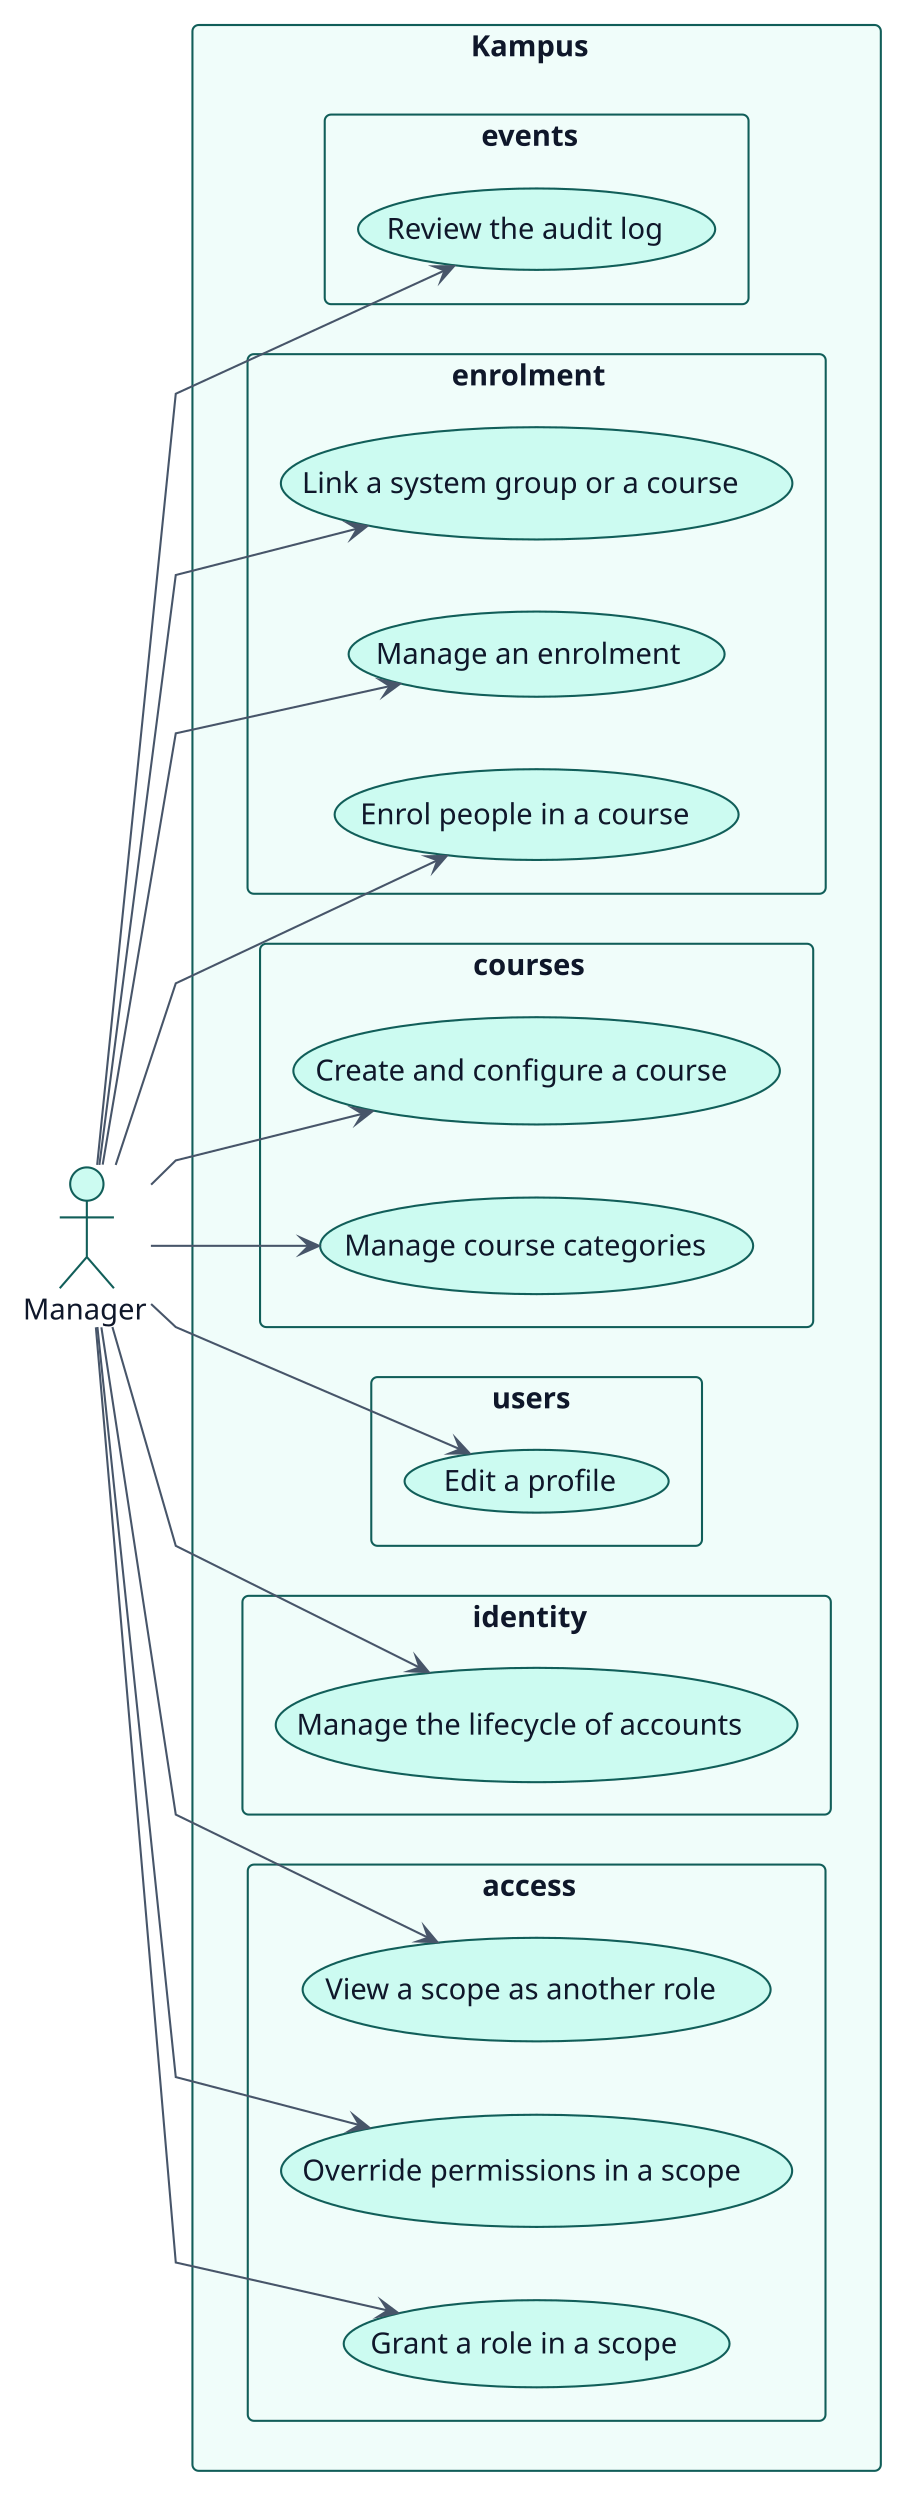
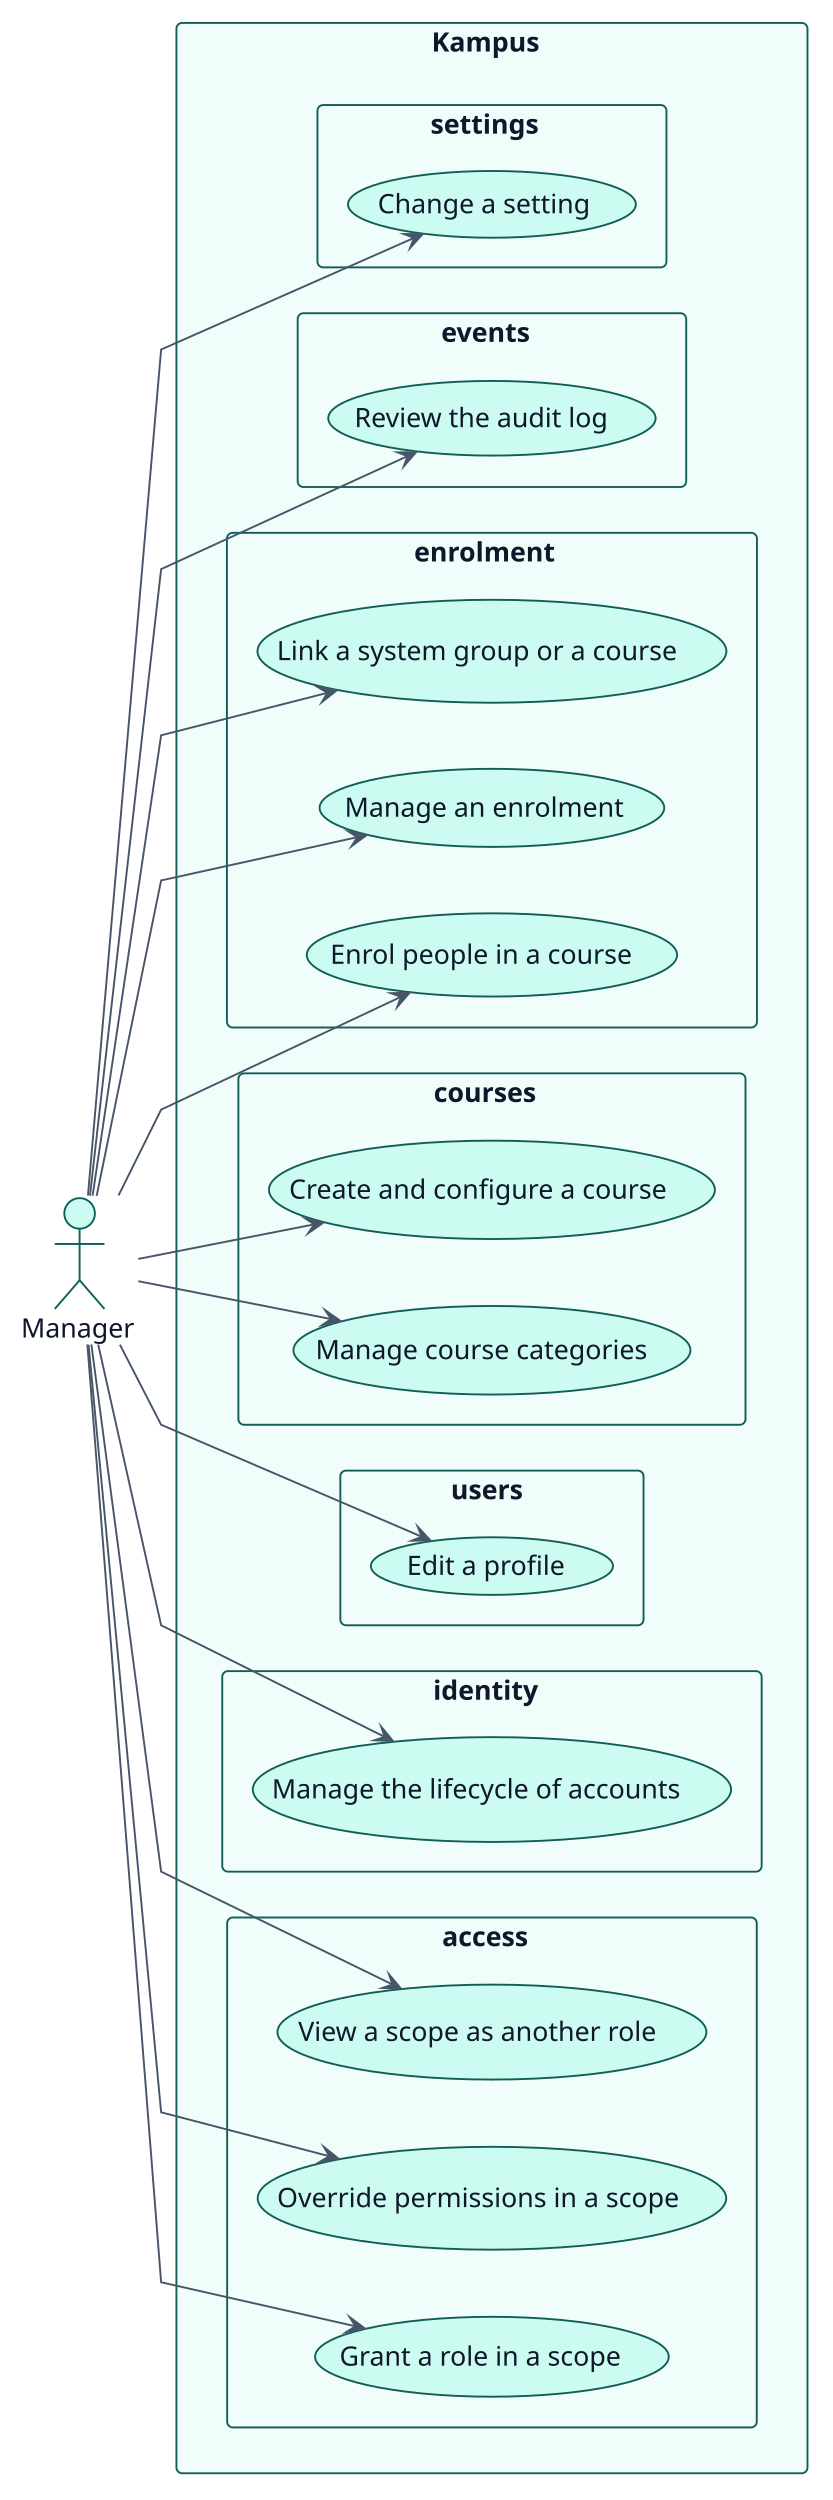
- <svg xmlns="http://www.w3.org/2000/svg" version="1.1" data-diagram-type="DESCRIPTION" style="width:436px;height:1200px;background:#FFFFFF;" width="436px" height="1200px" viewBox="0 0 436 1200" zoomAndPan="magnify" preserveAspectRatio="none" contentStyleType="text/css">
+ <svg xmlns="http://www.w3.org/2000/svg" version="1.1" data-diagram-type="DESCRIPTION" style="width:436px;height:1309px;background:#FFFFFF;" width="436px" height="1309px" viewBox="0 0 436 1309" zoomAndPan="magnify" preserveAspectRatio="none" contentStyleType="text/css">
  <defs />
  <g font-family="sans-serif" lengthAdjust="spacing">
    <g class="cluster" data-qualified-name="Kampus" id="ent0002" data-source-line="111">
-       <rect x="92.37" y="12" width="330.43" height="1174" fill="#F0FDFA" style="stroke:#115E59;stroke-width:1;" rx="3" ry="3" />
+       <rect x="92.37" y="12" width="330.43" height="1283" fill="#F0FDFA" style="stroke:#115E59;stroke-width:1;" rx="3" ry="3" />
      <text x="225.982" y="26.995" fill="#0F172A" font-size="14" textLength="63.205" font-weight="700" font-family="Verdana">Kampus</text>
    </g>
    <g class="cluster" data-qualified-name="Kampus.access" id="ent0003" data-source-line="112">
-       <rect x="118.93" y="895" width="277.31" height="267" fill="#F0FDFA" style="stroke:#115E59;stroke-width:1;" rx="3" ry="3" />
-       <text x="231.482" y="909.995" fill="#0F172A" font-size="14" textLength="52.206" font-weight="700" font-family="Verdana">access</text>
+       <rect x="118.93" y="1004" width="277.31" height="267" fill="#F0FDFA" style="stroke:#115E59;stroke-width:1;" rx="3" ry="3" />
+       <text x="231.482" y="1018.995" fill="#0F172A" font-size="14" textLength="52.206" font-weight="700" font-family="Verdana">access</text>
    </g>
    <g class="cluster" data-qualified-name="Kampus.identity" id="ent0007" data-source-line="117">
-       <rect x="116.37" y="766" width="282.43" height="105" fill="#F0FDFA" style="stroke:#115E59;stroke-width:1;" rx="3" ry="3" />
-       <text x="226.789" y="780.995" fill="#0F172A" font-size="14" textLength="61.592" font-weight="700" font-family="Verdana">identity</text>
+       <rect x="116.37" y="875" width="282.43" height="105" fill="#F0FDFA" style="stroke:#115E59;stroke-width:1;" rx="3" ry="3" />
+       <text x="226.789" y="889.995" fill="#0F172A" font-size="14" textLength="61.592" font-weight="700" font-family="Verdana">identity</text>
    </g>
    <g class="cluster" data-qualified-name="Kampus.users" id="ent0009" data-source-line="120">
-       <rect x="178.21" y="661" width="158.75" height="81" fill="#F0FDFA" style="stroke:#115E59;stroke-width:1;" rx="3" ry="3" />
-       <text x="236.069" y="675.995" fill="#0F172A" font-size="14" textLength="43.032" font-weight="700" font-family="Verdana">users</text>
+       <rect x="178.21" y="770" width="158.75" height="81" fill="#F0FDFA" style="stroke:#115E59;stroke-width:1;" rx="3" ry="3" />
+       <text x="236.069" y="784.995" fill="#0F172A" font-size="14" textLength="43.032" font-weight="700" font-family="Verdana">users</text>
    </g>
    <g class="cluster" data-qualified-name="Kampus.courses" id="ent0011" data-source-line="123">
-       <rect x="124.82" y="453" width="265.52" height="184" fill="#F0FDFA" style="stroke:#115E59;stroke-width:1;" rx="3" ry="3" />
-       <text x="227.105" y="467.995" fill="#0F172A" font-size="14" textLength="60.949" font-weight="700" font-family="Verdana">courses</text>
+       <rect x="124.82" y="562" width="265.52" height="184" fill="#F0FDFA" style="stroke:#115E59;stroke-width:1;" rx="3" ry="3" />
+       <text x="227.105" y="576.995" fill="#0F172A" font-size="14" textLength="60.949" font-weight="700" font-family="Verdana">courses</text>
    </g>
    <g class="cluster" data-qualified-name="Kampus.enrolment" id="ent0014" data-source-line="127">
-       <rect x="118.82" y="170" width="277.52" height="259" fill="#F0FDFA" style="stroke:#115E59;stroke-width:1;" rx="3" ry="3" />
-       <text x="216.817" y="184.995" fill="#0F172A" font-size="14" textLength="81.525" font-weight="700" font-family="Verdana">enrolment</text>
+       <rect x="118.82" y="279" width="277.52" height="259" fill="#F0FDFA" style="stroke:#115E59;stroke-width:1;" rx="3" ry="3" />
+       <text x="216.817" y="293.995" fill="#0F172A" font-size="14" textLength="81.525" font-weight="700" font-family="Verdana">enrolment</text>
    </g>
    <g class="cluster" data-qualified-name="Kampus.events" id="ent0018" data-source-line="132">
-       <rect x="155.87" y="55" width="203.43" height="91" fill="#F0FDFA" style="stroke:#115E59;stroke-width:1;" rx="3" ry="3" />
-       <text x="231.031" y="69.995" fill="#0F172A" font-size="14" textLength="53.108" font-weight="700" font-family="Verdana">events</text>
+       <rect x="155.87" y="164" width="203.43" height="91" fill="#F0FDFA" style="stroke:#115E59;stroke-width:1;" rx="3" ry="3" />
+       <text x="231.031" y="178.995" fill="#0F172A" font-size="14" textLength="53.108" font-weight="700" font-family="Verdana">events</text>
+     </g>
+     <g class="cluster" data-qualified-name="Kampus.settings" id="ent0020" data-source-line="135">
+       <rect x="166.22" y="55" width="182.73" height="85" fill="#F0FDFA" style="stroke:#115E59;stroke-width:1;" rx="3" ry="3" />
+       <text x="225.418" y="69.995" fill="#0F172A" font-size="14" textLength="64.333" font-weight="700" font-family="Verdana">settings</text>
    </g>
    <g class="entity" data-qualified-name="Kampus.access.UC_grantRole" id="ent0004" data-source-line="113">
-       <ellipse cx="257.578" cy="1125" rx="92.598" ry="20.92" fill="#CCFBF1" style="stroke:#115E59;stroke-width:1;" />
-       <text x="177.779" y="1129.648" fill="#0F172A" font-size="14" textLength="159.599" font-family="Verdana">Grant a role in a scope</text>
+       <ellipse cx="257.578" cy="1234" rx="92.598" ry="20.92" fill="#CCFBF1" style="stroke:#115E59;stroke-width:1;" />
+       <text x="177.779" y="1238.648" fill="#0F172A" font-size="14" textLength="159.599" font-family="Verdana">Grant a role in a scope</text>
    </g>
    <g class="entity" data-qualified-name="Kampus.access.UC_overridePermission" id="ent0005" data-source-line="114">
-       <ellipse cx="257.576" cy="1042.001" rx="122.656" ry="26.931" fill="#CCFBF1" style="stroke:#115E59;stroke-width:1;" />
-       <text x="145.07" y="1046.65" fill="#0F172A" font-size="14" textLength="225.012" font-family="Verdana">Override permissions in a scope</text>
+       <ellipse cx="257.576" cy="1151.001" rx="122.656" ry="26.931" fill="#CCFBF1" style="stroke:#115E59;stroke-width:1;" />
+       <text x="145.07" y="1155.65" fill="#0F172A" font-size="14" textLength="225.012" font-family="Verdana">Override permissions in a scope</text>
    </g>
    <g class="entity" data-qualified-name="Kampus.access.UC_viewAsRole" id="ent0006" data-source-line="115">
-       <ellipse cx="257.578" cy="955.002" rx="112.308" ry="24.862" fill="#CCFBF1" style="stroke:#115E59;stroke-width:1;" />
-       <text x="156.147" y="959.65" fill="#0F172A" font-size="14" textLength="202.863" font-family="Verdana">View a scope as another role</text>
+       <ellipse cx="257.578" cy="1064.002" rx="112.308" ry="24.862" fill="#CCFBF1" style="stroke:#115E59;stroke-width:1;" />
+       <text x="156.147" y="1068.65" fill="#0F172A" font-size="14" textLength="202.863" font-family="Verdana">View a scope as another role</text>
    </g>
    <g class="entity" data-qualified-name="Kampus.identity.UC_manageAccountLifecycle" id="ent0008" data-source-line="118">
-       <ellipse cx="257.577" cy="828.003" rx="125.217" ry="27.443" fill="#CCFBF1" style="stroke:#115E59;stroke-width:1;" />
-       <text x="142.351" y="832.652" fill="#0F172A" font-size="14" textLength="230.453" font-family="Verdana">Manage the lifecycle of accounts</text>
+       <ellipse cx="257.577" cy="937.003" rx="125.217" ry="27.443" fill="#CCFBF1" style="stroke:#115E59;stroke-width:1;" />
+       <text x="142.351" y="941.652" fill="#0F172A" font-size="14" textLength="230.453" font-family="Verdana">Manage the lifecycle of accounts</text>
    </g>
    <g class="entity" data-qualified-name="Kampus.users.UC_editProfile" id="ent0010" data-source-line="121">
-       <ellipse cx="257.578" cy="710.996" rx="63.378" ry="15.076" fill="#CCFBF1" style="stroke:#115E59;stroke-width:1;" />
-       <text x="213.018" y="715.644" fill="#0F172A" font-size="14" textLength="89.12" font-family="Verdana">Edit a profile</text>
+       <ellipse cx="257.578" cy="819.996" rx="63.378" ry="15.076" fill="#CCFBF1" style="stroke:#115E59;stroke-width:1;" />
+       <text x="213.018" y="824.644" fill="#0F172A" font-size="14" textLength="89.12" font-family="Verdana">Edit a profile</text>
    </g>
    <g class="entity" data-qualified-name="Kampus.courses.UC_manageCategories" id="ent0012" data-source-line="124">
-       <ellipse cx="257.585" cy="597.997" rx="103.935" ry="23.187" fill="#CCFBF1" style="stroke:#115E59;stroke-width:1;" />
-       <text x="165.238" y="602.645" fill="#0F172A" font-size="14" textLength="184.693" font-family="Verdana">Manage course categories</text>
+       <ellipse cx="257.585" cy="706.997" rx="103.935" ry="23.187" fill="#CCFBF1" style="stroke:#115E59;stroke-width:1;" />
+       <text x="165.238" y="711.645" fill="#0F172A" font-size="14" textLength="184.693" font-family="Verdana">Manage course categories</text>
    </g>
    <g class="entity" data-qualified-name="Kampus.courses.UC_createCourse" id="ent0013" data-source-line="125">
-       <ellipse cx="257.579" cy="514.002" rx="116.759" ry="25.752" fill="#CCFBF1" style="stroke:#115E59;stroke-width:1;" />
-       <text x="151.366" y="518.65" fill="#0F172A" font-size="14" textLength="212.427" font-family="Verdana">Create and configure a course</text>
+       <ellipse cx="257.579" cy="623.002" rx="116.759" ry="25.752" fill="#CCFBF1" style="stroke:#115E59;stroke-width:1;" />
+       <text x="151.366" y="627.65" fill="#0F172A" font-size="14" textLength="212.427" font-family="Verdana">Create and configure a course</text>
    </g>
    <g class="entity" data-qualified-name="Kampus.enrolment.UC_enrolPeople" id="ent0015" data-source-line="128">
-       <ellipse cx="257.576" cy="391.001" rx="96.956" ry="21.791" fill="#CCFBF1" style="stroke:#115E59;stroke-width:1;" />
-       <text x="172.913" y="395.65" fill="#0F172A" font-size="14" textLength="169.326" font-family="Verdana">Enrol people in a course</text>
+       <ellipse cx="257.576" cy="500.001" rx="96.956" ry="21.791" fill="#CCFBF1" style="stroke:#115E59;stroke-width:1;" />
+       <text x="172.913" y="504.65" fill="#0F172A" font-size="14" textLength="169.326" font-family="Verdana">Enrol people in a course</text>
    </g>
    <g class="entity" data-qualified-name="Kampus.enrolment.UC_manageEnrolment" id="ent0016" data-source-line="129">
-       <ellipse cx="257.575" cy="313.997" rx="90.235" ry="20.447" fill="#CCFBF1" style="stroke:#115E59;stroke-width:1;" />
-       <text x="180.439" y="318.645" fill="#0F172A" font-size="14" textLength="154.273" font-family="Verdana">Manage an enrolment</text>
+       <ellipse cx="257.575" cy="422.997" rx="90.235" ry="20.447" fill="#CCFBF1" style="stroke:#115E59;stroke-width:1;" />
+       <text x="180.439" y="427.645" fill="#0F172A" font-size="14" textLength="154.273" font-family="Verdana">Manage an enrolment</text>
    </g>
    <g class="entity" data-qualified-name="Kampus.enrolment.UC_linkEnrolmentSource" id="ent0017" data-source-line="130">
-       <ellipse cx="257.579" cy="232.002" rx="122.759" ry="26.952" fill="#CCFBF1" style="stroke:#115E59;stroke-width:1;" />
-       <text x="144.963" y="236.65" fill="#0F172A" font-size="14" textLength="225.23" font-family="Verdana">Link a system group or a course</text>
+       <ellipse cx="257.579" cy="341.002" rx="122.759" ry="26.952" fill="#CCFBF1" style="stroke:#115E59;stroke-width:1;" />
+       <text x="144.963" y="345.65" fill="#0F172A" font-size="14" textLength="225.23" font-family="Verdana">Link a system group or a course</text>
    </g>
    <g class="entity" data-qualified-name="Kampus.events.UC_reviewAuditLog" id="ent0019" data-source-line="133">
-       <ellipse cx="257.583" cy="110.003" rx="85.713" ry="19.543" fill="#CCFBF1" style="stroke:#115E59;stroke-width:1;" />
-       <text x="185.6" y="114.651" fill="#0F172A" font-size="14" textLength="143.965" font-family="Verdana">Review the audit log</text>
+       <ellipse cx="257.583" cy="219.003" rx="85.713" ry="19.543" fill="#CCFBF1" style="stroke:#115E59;stroke-width:1;" />
+       <text x="185.6" y="223.651" fill="#0F172A" font-size="14" textLength="143.965" font-family="Verdana">Review the audit log</text>
+     </g>
+     <g class="entity" data-qualified-name="Kampus.settings.UC_changeSetting" id="ent0021" data-source-line="136">
+       <ellipse cx="257.576" cy="107.003" rx="75.366" ry="17.473" fill="#CCFBF1" style="stroke:#115E59;stroke-width:1;" />
+       <text x="197.769" y="111.652" fill="#0F172A" font-size="14" textLength="119.615" font-family="Verdana">Change a setting</text>
    </g>
    <g class="entity" data-qualified-name="A_Manager" id="ent0001" data-source-line="109">
-       <ellipse cx="41.683" cy="568.35" rx="8" ry="8" fill="#CCFBF1" style="stroke:#115E59;stroke-width:1;" />
-       <path d="M41.683,576.35 L41.683,603.35 M28.683,584.35 L54.683,584.35 M41.683,603.35 L28.683,618.35 M41.683,603.35 L54.683,618.35" style="stroke:#115E59;stroke-width:1;" fill="none" />
-       <text x="11" y="633.345" fill="#0F172A" font-size="14" textLength="61.366" font-family="Verdana">Manager</text>
+       <ellipse cx="41.683" cy="635.35" rx="8" ry="8" fill="#CCFBF1" style="stroke:#115E59;stroke-width:1;" />
+       <path d="M41.683,643.35 L41.683,670.35 M28.683,651.35 L54.683,651.35 M41.683,670.35 L28.683,685.35 M41.683,670.35 L54.683,685.35" style="stroke:#115E59;stroke-width:1;" fill="none" />
+       <text x="11" y="700.345" fill="#0F172A" font-size="14" textLength="61.366" font-family="Verdana">Manager</text>
    </g>
-     <g class="link" data-entity-1="ent0001" data-entity-2="ent0004" id="lnk20" data-source-line="137" data-link-type="dependency">
-       <path d="M46.02,637.11 C55.91,752.91 84.37,1086 84.37,1086 C84.37,1086 137.443,1098.016 186.103,1109.036" style="stroke:#475569;stroke-width:1;" fill="none" id="A_Manager-to-UC_grantRole" />
-       <polygon points="190.98,1110.14,183.086,1104.251,186.103,1109.036,181.319,1112.053,190.98,1110.14" fill="#475569" style="stroke:#475569;stroke-width:1;stroke-linejoin:miter;stroke-miterlimit:10;" />
+     <g class="link" data-entity-1="ent0001" data-entity-2="ent0004" id="lnk22" data-source-line="140" data-link-type="dependency">
+       <path d="M45.75,703.97 C55.37,826.37 84.37,1195 84.37,1195 C84.37,1195 137.443,1207.016 186.103,1218.036" style="stroke:#475569;stroke-width:1;" fill="none" id="A_Manager-to-UC_grantRole" />
+       <polygon points="190.98,1219.14,183.086,1213.251,186.103,1218.036,181.319,1221.053,190.98,1219.14" fill="#475569" style="stroke:#475569;stroke-width:1;stroke-linejoin:miter;stroke-miterlimit:10;" />
    </g>
-     <g class="link" data-entity-1="ent0001" data-entity-2="ent0005" id="lnk21" data-source-line="138" data-link-type="dependency">
-       <path d="M46.76,636.98 C57.24,737.38 84.37,997 84.37,997 C84.37,997 127.242,1008.206 172.442,1020.016" style="stroke:#475569;stroke-width:1;" fill="none" id="A_Manager-to-UC_overridePermission" />
-       <polygon points="177.28,1021.28,169.584,1015.135,172.442,1020.016,167.561,1022.875,177.28,1021.28" fill="#475569" style="stroke:#475569;stroke-width:1;stroke-linejoin:miter;stroke-miterlimit:10;" />
+     <g class="link" data-entity-1="ent0001" data-entity-2="ent0005" id="lnk23" data-source-line="141" data-link-type="dependency">
+       <path d="M46.38,704.14 C56.58,812.07 84.37,1106 84.37,1106 C84.37,1106 127.242,1117.206 172.442,1129.016" style="stroke:#475569;stroke-width:1;" fill="none" id="A_Manager-to-UC_overridePermission" />
+       <polygon points="177.28,1130.28,169.584,1124.135,172.442,1129.016,167.561,1131.875,177.28,1130.28" fill="#475569" style="stroke:#475569;stroke-width:1;stroke-linejoin:miter;stroke-miterlimit:10;" />
    </g>
-     <g class="link" data-entity-1="ent0001" data-entity-2="ent0006" id="lnk22" data-source-line="139" data-link-type="dependency">
-       <path d="M48.66,637.11 C60.18,712.6 84.37,871 84.37,871 C84.37,871 154.486,905.198 205.486,930.078" style="stroke:#475569;stroke-width:1;" fill="none" id="A_Manager-to-UC_viewAsRole" />
-       <polygon points="209.98,932.27,203.645,924.729,205.486,930.078,200.137,931.919,209.98,932.27" fill="#475569" style="stroke:#475569;stroke-width:1;stroke-linejoin:miter;stroke-miterlimit:10;" />
+     <g class="link" data-entity-1="ent0001" data-entity-2="ent0006" id="lnk24" data-source-line="142" data-link-type="dependency">
+       <path d="M47.84,703.94 C58.99,788.22 84.37,980 84.37,980 C84.37,980 154.486,1014.198 205.486,1039.078" style="stroke:#475569;stroke-width:1;" fill="none" id="A_Manager-to-UC_viewAsRole" />
+       <polygon points="209.98,1041.27,203.645,1033.729,205.486,1039.078,200.137,1040.919,209.98,1041.27" fill="#475569" style="stroke:#475569;stroke-width:1;stroke-linejoin:miter;stroke-miterlimit:10;" />
    </g>
-     <g class="link" data-entity-1="ent0001" data-entity-2="ent0008" id="lnk23" data-source-line="140" data-link-type="dependency">
-       <path d="M53.96,636.97 C66.31,679.61 84.37,742 84.37,742 C84.37,742 150.567,775.056 201.367,800.426" style="stroke:#475569;stroke-width:1;" fill="none" id="A_Manager-to-UC_manageAccountLifecycle" />
-       <polygon points="205.84,802.66,199.575,795.06,201.367,800.426,196.001,802.217,205.84,802.66" fill="#475569" style="stroke:#475569;stroke-width:1;stroke-linejoin:miter;stroke-miterlimit:10;" />
+     <g class="link" data-entity-1="ent0001" data-entity-2="ent0008" id="lnk25" data-source-line="143" data-link-type="dependency">
+       <path d="M51.42,703.99 C63.64,758.53 84.37,851 84.37,851 C84.37,851 150.567,884.056 201.367,909.426" style="stroke:#475569;stroke-width:1;" fill="none" id="A_Manager-to-UC_manageAccountLifecycle" />
+       <polygon points="205.84,911.66,199.575,904.06,201.367,909.426,196.001,911.217,205.84,911.66" fill="#475569" style="stroke:#475569;stroke-width:1;stroke-linejoin:miter;stroke-miterlimit:10;" />
    </g>
-     <g class="link" data-entity-1="ent0001" data-entity-2="ent0010" id="lnk24" data-source-line="141" data-link-type="dependency">
-       <path d="M72.53,625.93 C79.21,632.18 84.37,637 84.37,637 C84.37,637 171.176,674.296 220.806,695.626" style="stroke:#475569;stroke-width:1;" fill="none" id="A_Manager-to-UC_editProfile" />
-       <polygon points="225.4,697.6,218.711,690.371,220.806,695.626,215.552,697.721,225.4,697.6" fill="#475569" style="stroke:#475569;stroke-width:1;stroke-linejoin:miter;stroke-miterlimit:10;" />
+     <g class="link" data-entity-1="ent0001" data-entity-2="ent0010" id="lnk26" data-source-line="144" data-link-type="dependency">
+       <path d="M62.79,704.08 C73.45,724.79 84.37,746 84.37,746 C84.37,746 171.176,783.296 220.806,804.626" style="stroke:#475569;stroke-width:1;" fill="none" id="A_Manager-to-UC_editProfile" />
+       <polygon points="225.4,806.6,218.711,799.371,220.806,804.626,215.552,806.721,225.4,806.6" fill="#475569" style="stroke:#475569;stroke-width:1;stroke-linejoin:miter;stroke-miterlimit:10;" />
    </g>
-     <g class="link" data-entity-1="ent0001" data-entity-2="ent0012" id="lnk25" data-source-line="142" data-link-type="dependency">
-       <path d="M72.43,598 C93.66,598 118.59,598 148.17,598" style="stroke:#475569;stroke-width:1;" fill="none" id="A_Manager-to-UC_manageCategories" />
-       <polygon points="153.17,598,144.17,594,148.17,598,144.17,602,153.17,598" fill="#475569" style="stroke:#475569;stroke-width:1;stroke-linejoin:miter;stroke-miterlimit:10;" />
+     <g class="link" data-entity-1="ent0001" data-entity-2="ent0012" id="lnk27" data-source-line="145" data-link-type="dependency">
+       <path d="M72.43,670.84 C99.75,676.2 136.554,683.437 173.374,690.667" style="stroke:#475569;stroke-width:1;" fill="none" id="A_Manager-to-UC_manageCategories" />
+       <polygon points="178.28,691.63,170.219,685.971,173.374,690.667,168.678,693.821,178.28,691.63" fill="#475569" style="stroke:#475569;stroke-width:1;stroke-linejoin:miter;stroke-miterlimit:10;" />
    </g>
-     <g class="link" data-entity-1="ent0001" data-entity-2="ent0013" id="lnk26" data-source-line="143" data-link-type="dependency">
-       <path d="M72.53,568.64 C79.21,562.07 84.37,557 84.37,557 C84.37,557 128.299,546.032 173.939,534.632" style="stroke:#475569;stroke-width:1;" fill="none" id="A_Manager-to-UC_createCourse" />
-       <polygon points="178.79,533.42,169.089,531.72,173.939,534.632,171.028,539.482,178.79,533.42" fill="#475569" style="stroke:#475569;stroke-width:1;stroke-linejoin:miter;stroke-miterlimit:10;" />
+     <g class="link" data-entity-1="ent0001" data-entity-2="ent0013" id="lnk28" data-source-line="146" data-link-type="dependency">
+       <path d="M72.43,659.16 C97.56,654.22 129.984,647.853 164.474,641.083" style="stroke:#475569;stroke-width:1;" fill="none" id="A_Manager-to-UC_createCourse" />
+       <polygon points="169.38,640.12,159.778,637.928,164.474,641.083,161.319,645.779,169.38,640.12" fill="#475569" style="stroke:#475569;stroke-width:1;stroke-linejoin:miter;stroke-miterlimit:10;" />
    </g>
-     <g class="link" data-entity-1="ent0001" data-entity-2="ent0015" id="lnk27" data-source-line="144" data-link-type="dependency">
-       <path d="M55.53,559.17 C67.78,522.15 84.37,472 84.37,472 C84.37,472 158.946,436.918 209.926,412.938" style="stroke:#475569;stroke-width:1;" fill="none" id="A_Manager-to-UC_enrolPeople" />
-       <polygon points="214.45,410.81,204.603,411.021,209.926,412.938,208.009,418.26,214.45,410.81" fill="#475569" style="stroke:#475569;stroke-width:1;stroke-linejoin:miter;stroke-miterlimit:10;" />
+     <g class="link" data-entity-1="ent0001" data-entity-2="ent0015" id="lnk29" data-source-line="147" data-link-type="dependency">
+       <path d="M62.06,625.95 C72.95,604.01 84.37,581 84.37,581 C84.37,581 158.946,545.918 209.926,521.938" style="stroke:#475569;stroke-width:1;" fill="none" id="A_Manager-to-UC_enrolPeople" />
+       <polygon points="214.45,519.81,204.603,520.021,209.926,521.938,208.009,527.26,214.45,519.81" fill="#475569" style="stroke:#475569;stroke-width:1;stroke-linejoin:miter;stroke-miterlimit:10;" />
    </g>
-     <g class="link" data-entity-1="ent0001" data-entity-2="ent0016" id="lnk28" data-source-line="145" data-link-type="dependency">
-       <path d="M49.29,559.02 C61.04,489.66 84.37,352 84.37,352 C84.37,352 138.217,340.117 187.087,329.337" style="stroke:#475569;stroke-width:1;" fill="none" id="A_Manager-to-UC_manageEnrolment" />
-       <polygon points="191.97,328.26,182.32,326.293,187.087,329.337,184.043,334.105,191.97,328.26" fill="#475569" style="stroke:#475569;stroke-width:1;stroke-linejoin:miter;stroke-miterlimit:10;" />
+     <g class="link" data-entity-1="ent0001" data-entity-2="ent0016" id="lnk30" data-source-line="148" data-link-type="dependency">
+       <path d="M50.62,626.15 C62.72,566.96 84.37,461 84.37,461 C84.37,461 138.217,449.117 187.087,438.337" style="stroke:#475569;stroke-width:1;" fill="none" id="A_Manager-to-UC_manageEnrolment" />
+       <polygon points="191.97,437.26,182.32,435.293,187.087,438.337,184.043,443.105,191.97,437.26" fill="#475569" style="stroke:#475569;stroke-width:1;stroke-linejoin:miter;stroke-miterlimit:10;" />
    </g>
-     <g class="link" data-entity-1="ent0001" data-entity-2="ent0017" id="lnk29" data-source-line="146" data-link-type="dependency">
-       <path d="M47.71,559.16 C58.8,473.52 84.37,276 84.37,276 C84.37,276 126.536,265.228 171.426,253.758" style="stroke:#475569;stroke-width:1;" fill="none" id="A_Manager-to-UC_linkEnrolmentSource" />
-       <polygon points="176.27,252.52,166.56,250.873,171.426,253.758,168.54,258.624,176.27,252.52" fill="#475569" style="stroke:#475569;stroke-width:1;stroke-linejoin:miter;stroke-miterlimit:10;" />
+     <g class="link" data-entity-1="ent0001" data-entity-2="ent0017" id="lnk31" data-source-line="149" data-link-type="dependency">
+       <path d="M48.48,626.07 C59.93,549.13 84.37,385 84.37,385 C84.37,385 126.536,374.228 171.426,362.758" style="stroke:#475569;stroke-width:1;" fill="none" id="A_Manager-to-UC_linkEnrolmentSource" />
+       <polygon points="176.27,361.52,166.56,359.873,171.426,362.758,168.54,367.624,176.27,361.52" fill="#475569" style="stroke:#475569;stroke-width:1;stroke-linejoin:miter;stroke-miterlimit:10;" />
    </g>
-     <g class="link" data-entity-1="ent0001" data-entity-2="ent0019" id="lnk30" data-source-line="147" data-link-type="dependency">
-       <path d="M46.64,559.15 C57.05,457.06 84.37,189 84.37,189 C84.37,189 162.615,153.105 213.385,129.815" style="stroke:#475569;stroke-width:1;" fill="none" id="A_Manager-to-UC_reviewAuditLog" />
-       <polygon points="217.93,127.73,208.082,127.847,213.385,129.815,211.417,135.118,217.93,127.73" fill="#475569" style="stroke:#475569;stroke-width:1;stroke-linejoin:miter;stroke-miterlimit:10;" />
+     <g class="link" data-entity-1="ent0001" data-entity-2="ent0019" id="lnk32" data-source-line="150" data-link-type="dependency">
+       <path d="M47.1,626.07 C57.83,531.62 84.37,298 84.37,298 C84.37,298 162.615,262.105 213.385,238.815" style="stroke:#475569;stroke-width:1;" fill="none" id="A_Manager-to-UC_reviewAuditLog" />
+       <polygon points="217.93,236.73,208.082,236.847,213.385,238.815,211.417,244.118,217.93,236.73" fill="#475569" style="stroke:#475569;stroke-width:1;stroke-linejoin:miter;stroke-miterlimit:10;" />
+     </g>
+     <g class="link" data-entity-1="ent0001" data-entity-2="ent0021" id="lnk33" data-source-line="151" data-link-type="dependency">
+       <path d="M46.06,625.96 C55.98,511.22 84.37,183 84.37,183 C84.37,183 166.356,146.819 216.746,124.579" style="stroke:#475569;stroke-width:1;" fill="none" id="A_Manager-to-UC_changeSetting" />
+       <polygon points="221.32,122.56,211.471,122.535,216.746,124.579,214.701,129.853,221.32,122.56" fill="#475569" style="stroke:#475569;stroke-width:1;stroke-linejoin:miter;stroke-miterlimit:10;" />
    </g>
  </g>
</svg>
